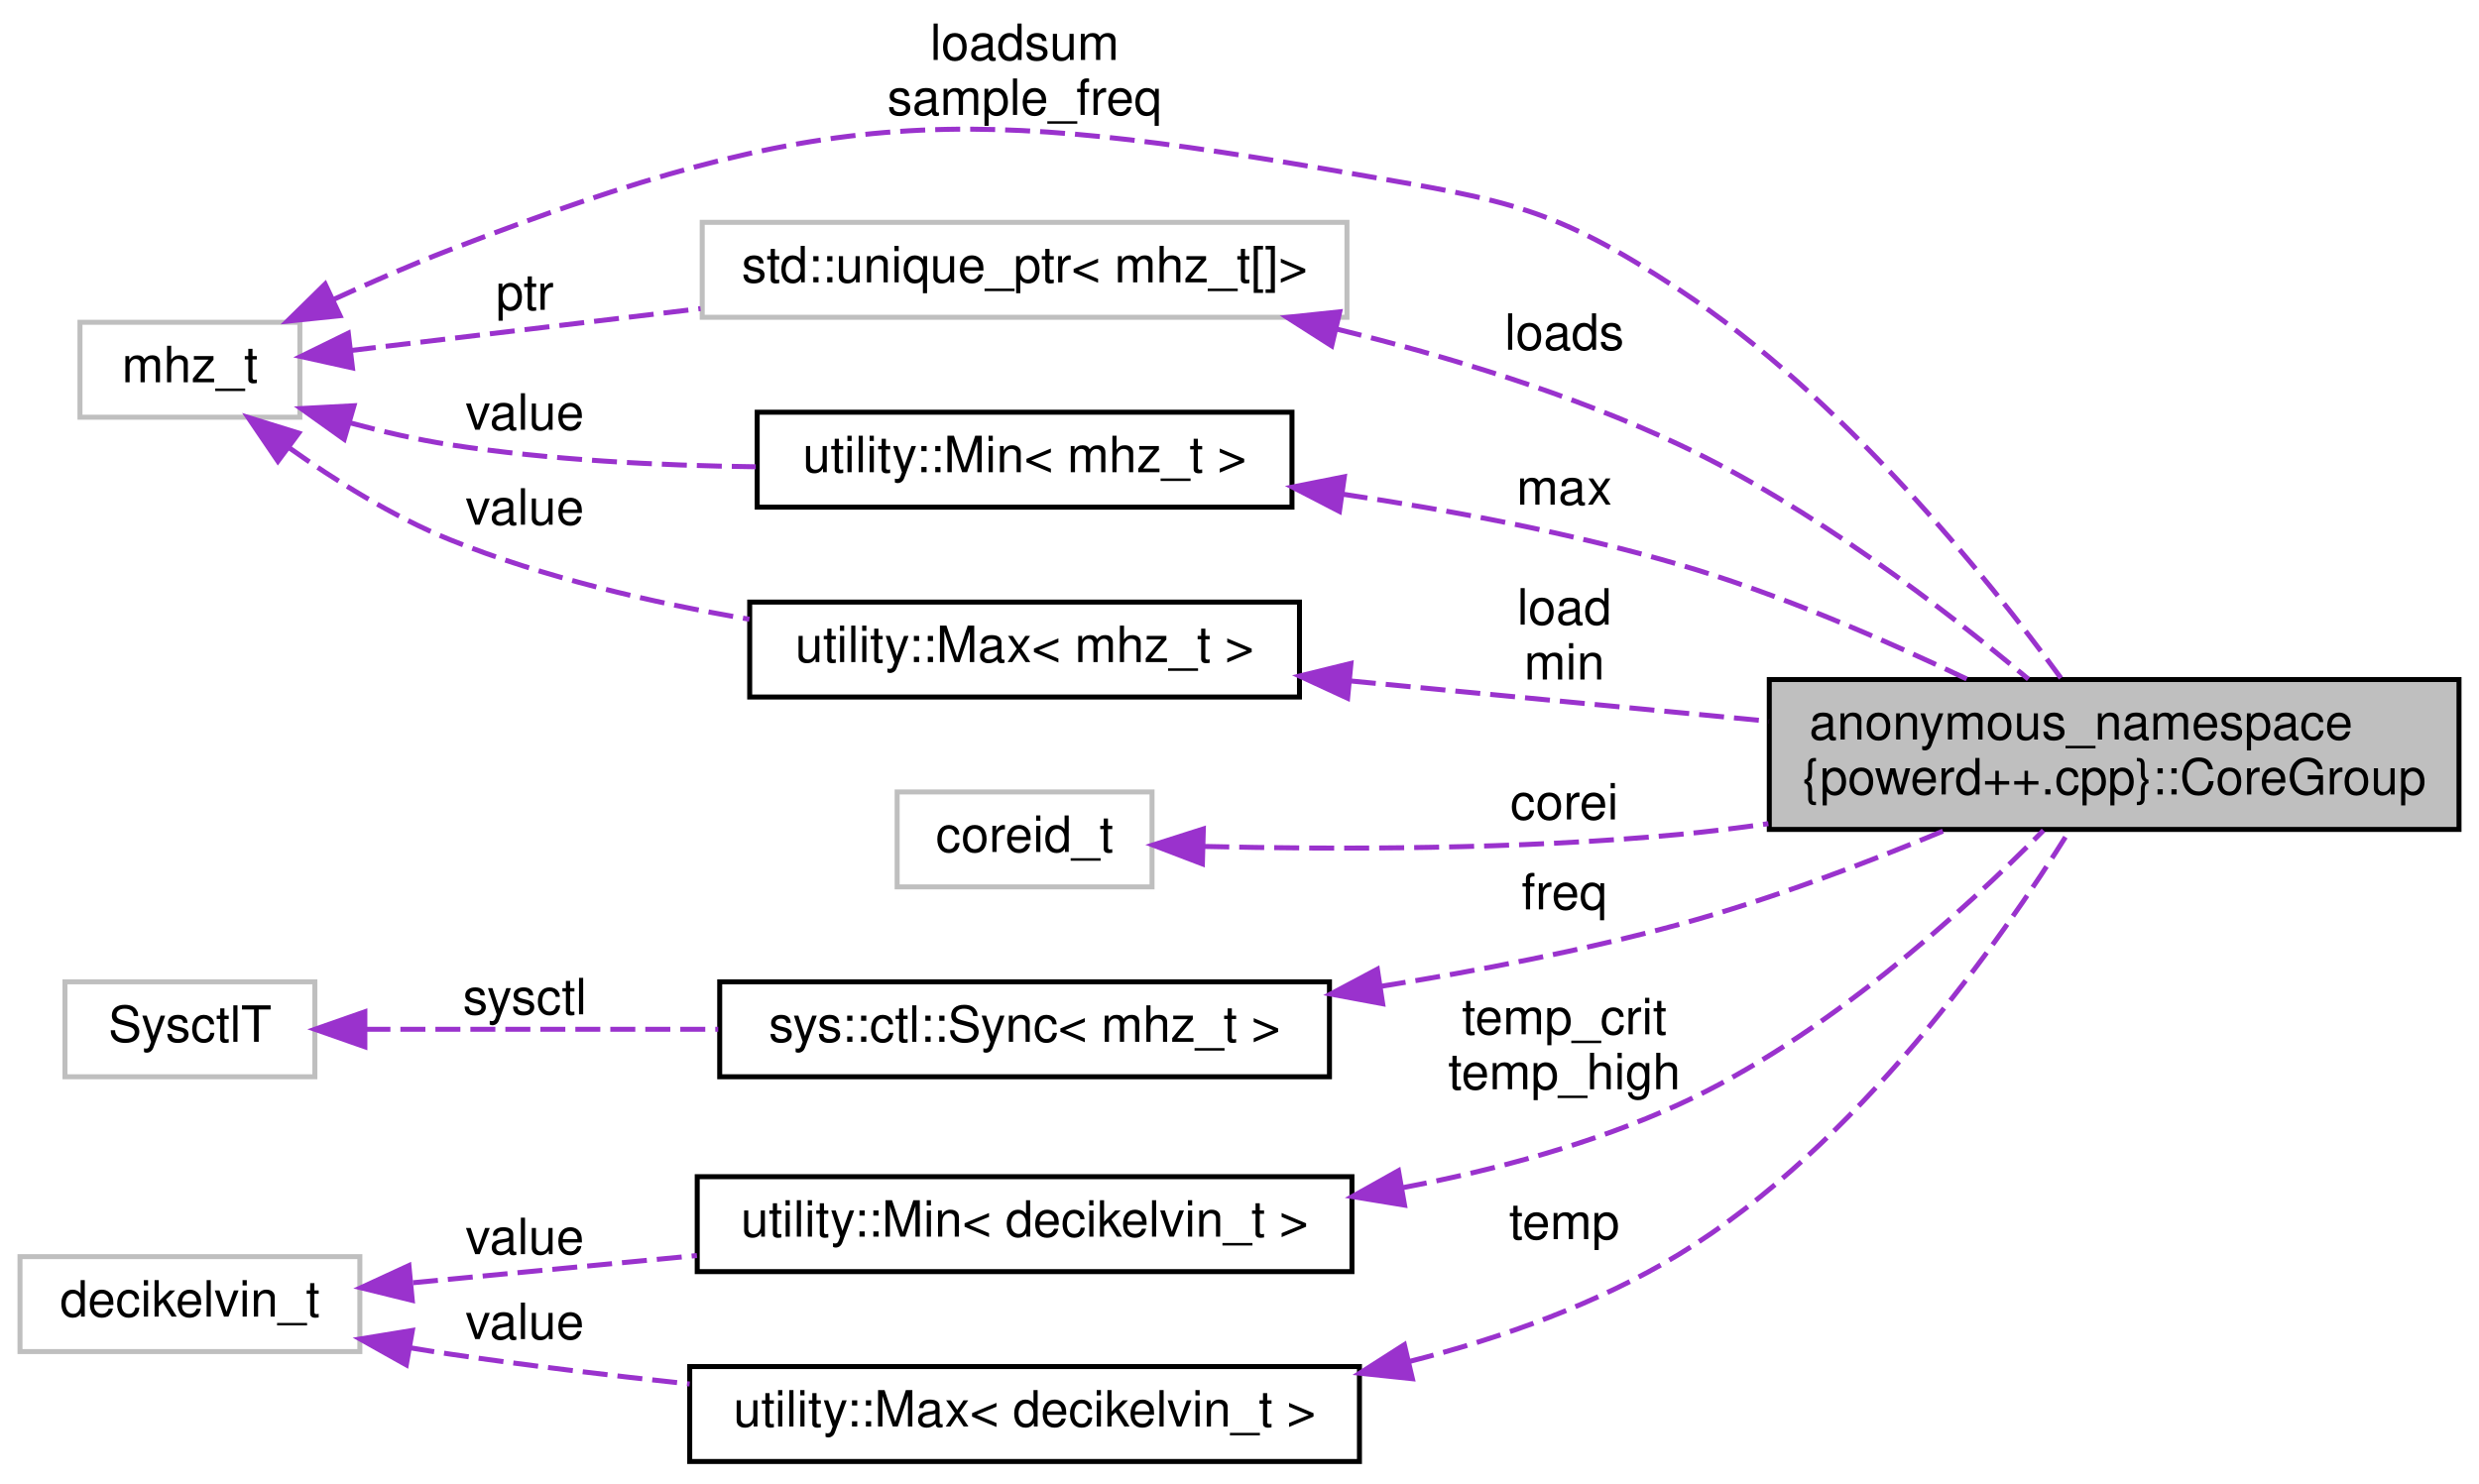
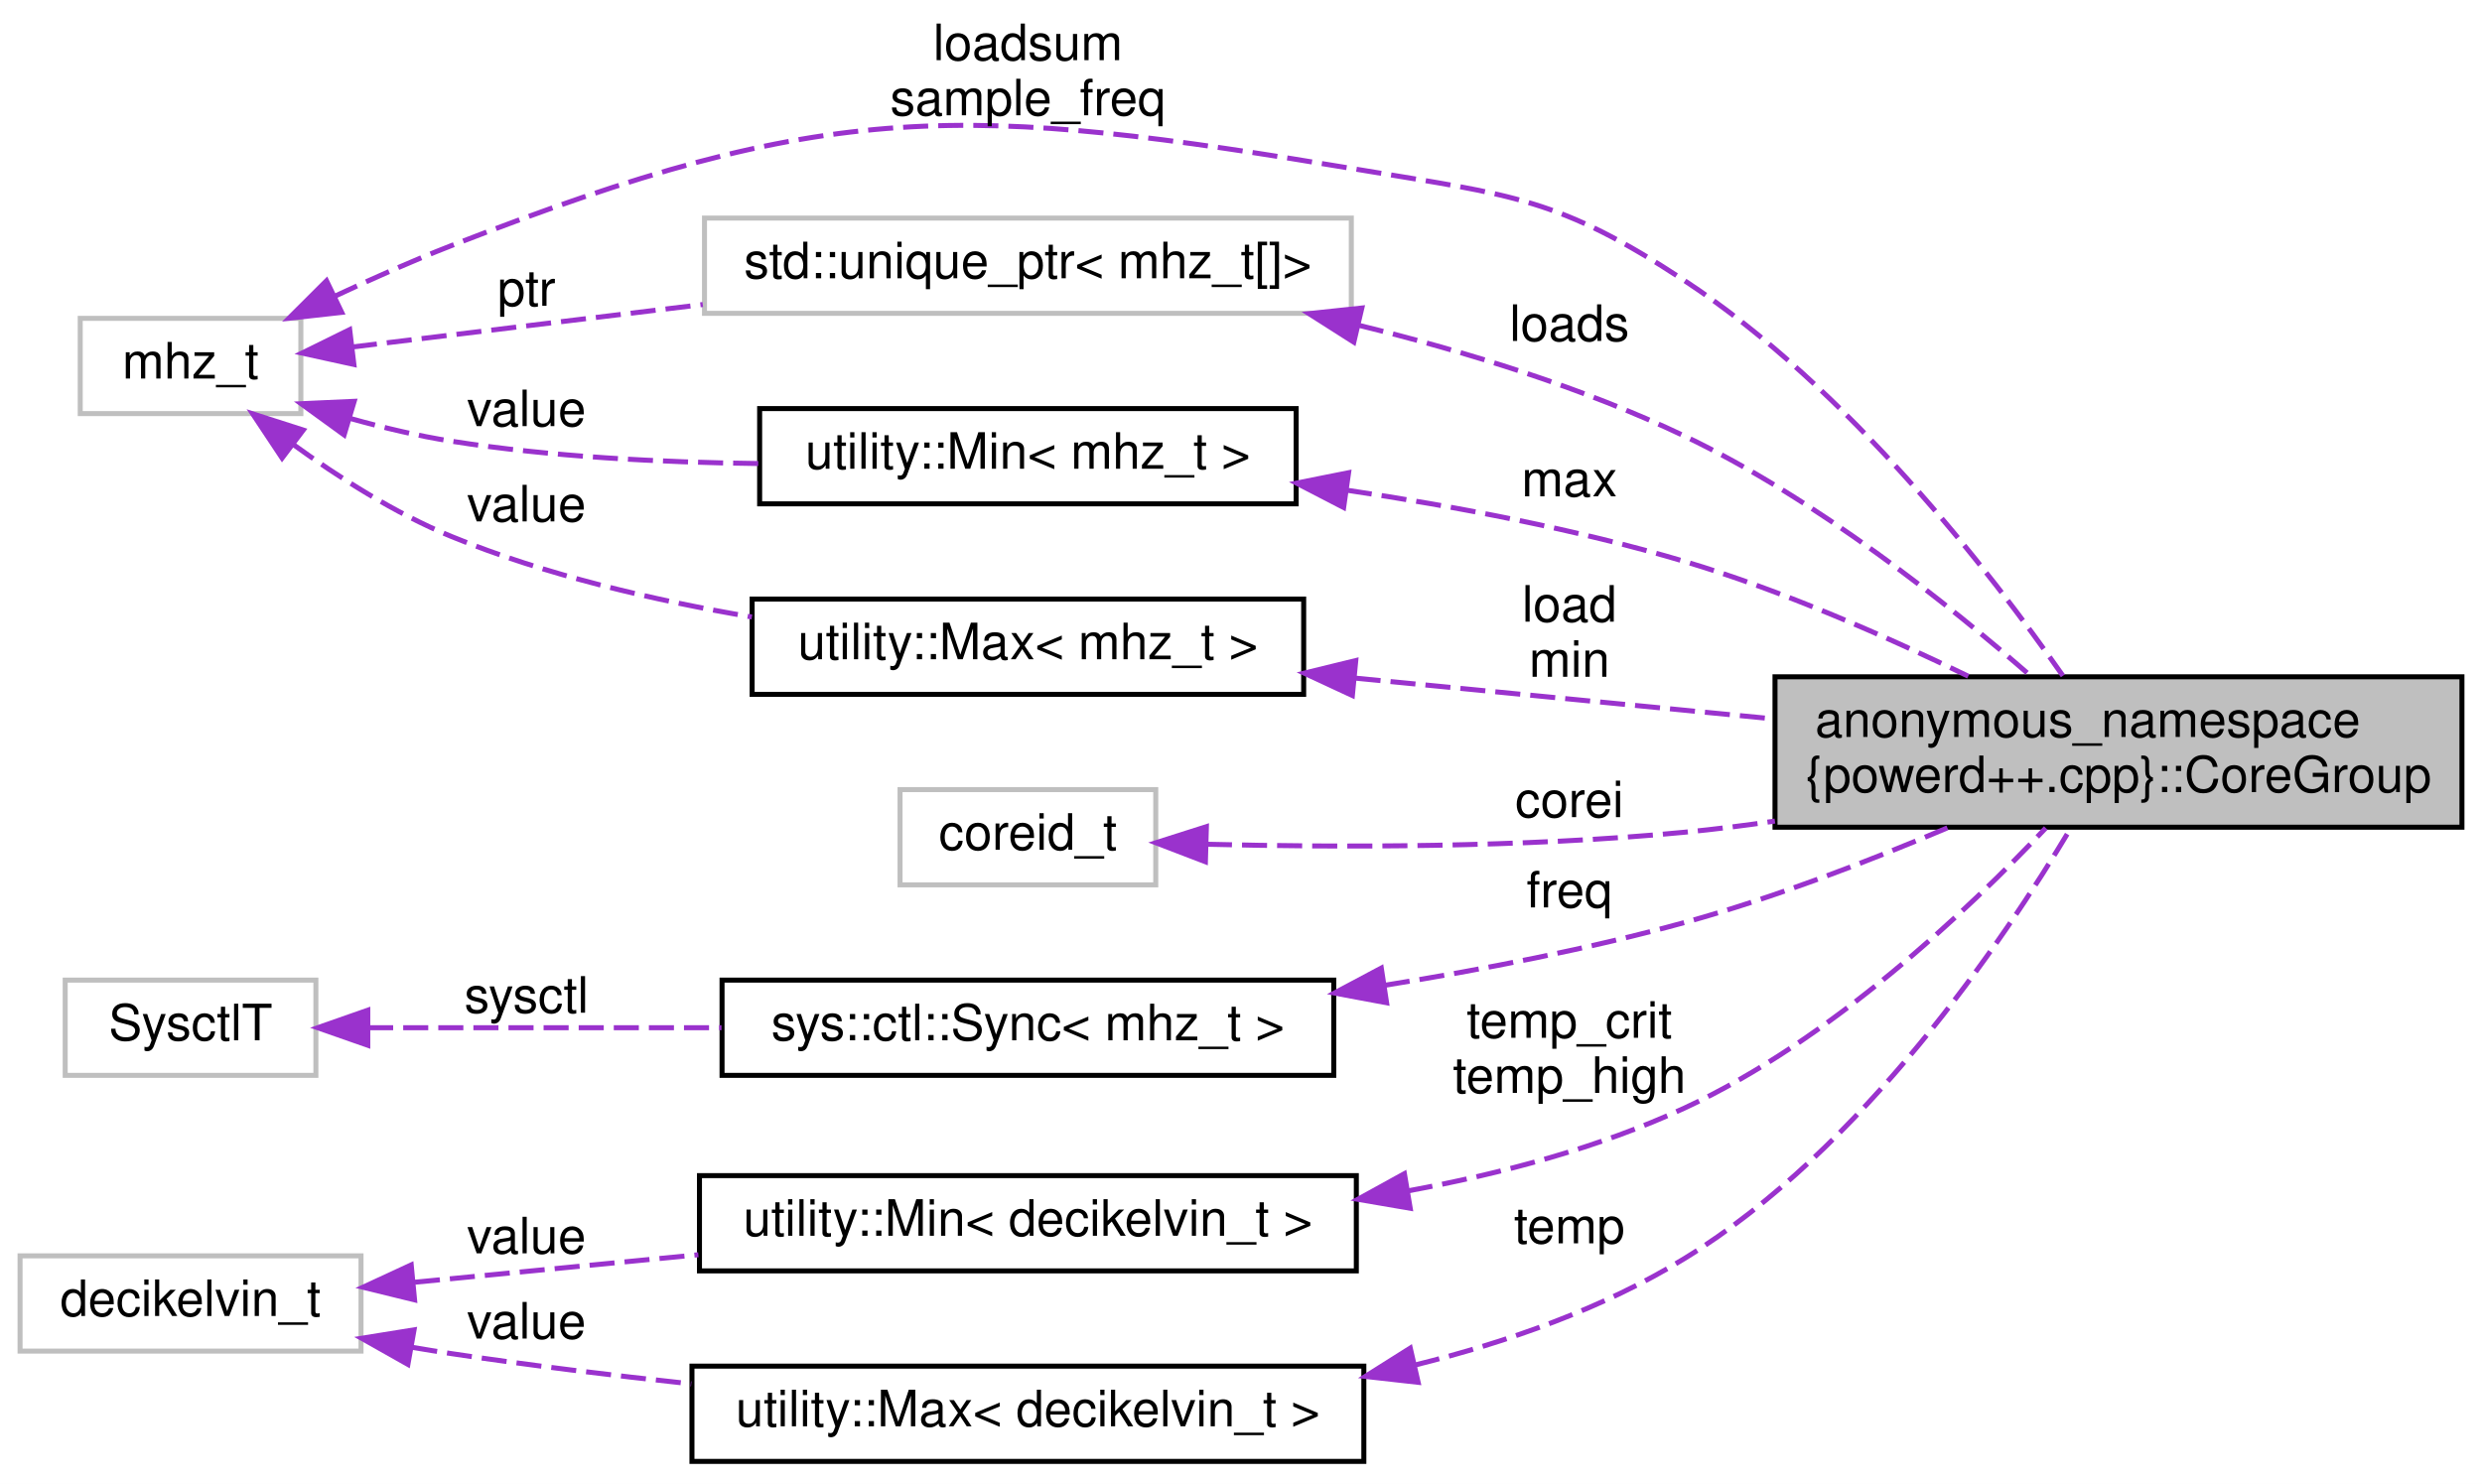
- <svg xmlns="http://www.w3.org/2000/svg" xmlns:xlink="http://www.w3.org/1999/xlink" width="496pt" height="297pt" viewBox="0.00 0.00 496.00 297.00">
-   <g id="graph0" class="graph" transform="scale(1 1) rotate(0) translate(4 293)">
-     <polygon fill="#ffffff" stroke="transparent" points="-4,4 -4,-293 492,-293 492,4 -4,4" />
+ <svg xmlns="http://www.w3.org/2000/svg" xmlns:xlink="http://www.w3.org/1999/xlink" width="495pt" height="296pt" viewBox="0.00 0.00 495.00 296.00">
+   <g id="graph0" class="graph" transform="scale(1 1) rotate(0) translate(4 292)">
+     <polygon fill="white" stroke="transparent" points="-4,4 -4,-292 491,-292 491,4 -4,4" />
    <g id="node1" class="node">
      <g id="a_node1">
        <a xlink:title="Contains the management information for a group of cores with a common clock frequency.">
-           <polygon fill="#bfbfbf" stroke="#000000" points="350,-127 350,-157 488,-157 488,-127 350,-127" />
-           <text text-anchor="start" x="358" y="-145" font-family="Helvetica,sans-Serif" font-size="10.00" fill="#000000">anonymous_namespace</text>
-           <text text-anchor="middle" x="419" y="-134" font-family="Helvetica,sans-Serif" font-size="10.00" fill="#000000">{powerd++.cpp}::CoreGroup</text>
+           <polygon fill="#bfbfbf" stroke="black" points="350,-127 350,-157 487,-157 487,-127 350,-127" />
+           <text text-anchor="start" x="358" y="-145" font-family="Helvetica" font-size="10.00">anonymous_namespace</text>
+           <text text-anchor="middle" x="418.5" y="-134" font-family="Helvetica" font-size="10.00">{powerd++.cpp}::CoreGroup</text>
        </a>
      </g>
    </g>
    <g id="node2" class="node">
      <g id="a_node2">
        <a xlink:title=" ">
-           <polygon fill="#ffffff" stroke="#bfbfbf" points="12,-209.5 12,-228.5 56,-228.5 56,-209.5 12,-209.5" />
-           <text text-anchor="middle" x="34" y="-216.5" font-family="Helvetica,sans-Serif" font-size="10.00" fill="#000000">mhz_t</text>
+           <polygon fill="white" stroke="#bfbfbf" points="12,-209.5 12,-228.5 56,-228.5 56,-209.5 12,-209.5" />
+           <text text-anchor="middle" x="34" y="-216.5" font-family="Helvetica" font-size="10.00">mhz_t</text>
        </a>
      </g>
    </g>
    <g id="edge1" class="edge">
-       <path fill="none" stroke="#9a32cd" stroke-dasharray="5,2" d="M62.604,-233.008C70.131,-236.471 78.302,-240.035 86,-243 161.739,-272.172 188.041,-271.931 268,-258 297.777,-252.812 306.748,-251.611 332,-235 364.509,-213.614 393.439,-177.677 408.346,-157.304" />
-       <polygon fill="#9a32cd" stroke="#9a32cd" points="64.035,-229.813 53.496,-228.727 61.058,-236.148 64.035,-229.813" />
-       <text text-anchor="middle" x="201" y="-281" font-family="Helvetica,sans-Serif" font-size="10.00" fill="#000000"> loadsum</text>
-       <text text-anchor="middle" x="201" y="-270" font-family="Helvetica,sans-Serif" font-size="10.00" fill="#000000">sample_freq</text>
+       <path fill="none" stroke="#9a32cd" stroke-dasharray="5,2" d="M62.66,-232.86C70.14,-236.38 78.31,-240 86,-243 161.63,-272.45 187.95,-271.38 268,-258 297.67,-253.04 306.87,-252.53 332,-236 364.62,-214.54 393.01,-177.82 407.42,-157.2" />
+       <polygon fill="#9a32cd" stroke="#9a32cd" points="64.15,-229.69 53.62,-228.52 61.12,-236 64.15,-229.69" />
+       <text text-anchor="middle" x="201" y="-280" font-family="Helvetica" font-size="10.00"> loadsum</text>
+       <text text-anchor="middle" x="201" y="-269" font-family="Helvetica" font-size="10.00">sample_freq</text>
    </g>
    <g id="node6" class="node">
      <g id="a_node6">
        <a xlink:title=" ">
-           <polygon fill="#ffffff" stroke="#bfbfbf" points="136.5,-229.5 136.5,-248.5 265.5,-248.5 265.5,-229.5 136.5,-229.5" />
-           <text text-anchor="middle" x="201" y="-236.5" font-family="Helvetica,sans-Serif" font-size="10.00" fill="#000000">std::unique_ptr&lt; mhz_t[]&gt;</text>
+           <polygon fill="white" stroke="#bfbfbf" points="136.5,-229.5 136.5,-248.5 265.5,-248.5 265.5,-229.5 136.5,-229.5" />
+           <text text-anchor="middle" x="201" y="-236.5" font-family="Helvetica" font-size="10.00">std::unique_ptr&lt; mhz_t[]&gt;</text>
        </a>
      </g>
    </g>
    <g id="edge6" class="edge">
-       <path fill="none" stroke="#9a32cd" stroke-dasharray="5,2" d="M66.212,-222.858C86.049,-225.233 112.19,-228.364 136.166,-231.236" />
-       <polygon fill="#9a32cd" stroke="#9a32cd" points="66.522,-219.37 56.176,-221.656 65.689,-226.32 66.522,-219.37" />
-       <text text-anchor="middle" x="101" y="-231" font-family="Helvetica,sans-Serif" font-size="10.00" fill="#000000"> ptr</text>
+       <path fill="none" stroke="#9a32cd" stroke-dasharray="5,2" d="M66.19,-222.78C85.93,-225.17 112.15,-228.35 136.16,-231.26" />
+       <polygon fill="#9a32cd" stroke="#9a32cd" points="66.58,-219.3 56.23,-221.57 65.74,-226.25 66.58,-219.3" />
+       <text text-anchor="middle" x="101" y="-231" font-family="Helvetica" font-size="10.00"> ptr</text>
    </g>
    <g id="node7" class="node">
      <g id="a_node7">
        <a xlink:href="classutility_1_1Min.html" target="_top" xlink:title=" ">
-           <polygon fill="#ffffff" stroke="#000000" points="147.5,-191.5 147.5,-210.5 254.5,-210.5 254.5,-191.5 147.5,-191.5" />
-           <text text-anchor="middle" x="201" y="-198.5" font-family="Helvetica,sans-Serif" font-size="10.00" fill="#000000">utility::Min&lt; mhz_t &gt;</text>
+           <polygon fill="white" stroke="black" points="147.5,-191.5 147.5,-210.5 254.5,-210.5 254.5,-191.5 147.5,-191.5" />
+           <text text-anchor="middle" x="201" y="-198.5" font-family="Helvetica" font-size="10.00">utility::Min&lt; mhz_t &gt;</text>
        </a>
      </g>
    </g>
    <g id="edge8" class="edge">
-       <path fill="none" stroke="#9a32cd" stroke-dasharray="5,2" d="M66.108,-208.36C72.624,-206.592 79.48,-205.008 86,-204 105.836,-200.932 127.821,-199.81 147.211,-199.58" />
-       <polygon fill="#9a32cd" stroke="#9a32cd" points="64.866,-205.076 56.244,-211.233 66.824,-211.797 64.866,-205.076" />
-       <text text-anchor="middle" x="101" y="-207" font-family="Helvetica,sans-Serif" font-size="10.00" fill="#000000"> value</text>
+       <path fill="none" stroke="#9a32cd" stroke-dasharray="5,2" d="M65.94,-208.51C72.49,-206.68 79.42,-205.04 86,-204 105.85,-200.87 127.88,-199.76 147.24,-199.54" />
+       <polygon fill="#9a32cd" stroke="#9a32cd" points="64.63,-205.25 56.06,-211.47 66.64,-211.95 64.63,-205.25" />
+       <text text-anchor="middle" x="101" y="-207" font-family="Helvetica" font-size="10.00"> value</text>
    </g>
    <g id="node10" class="node">
      <g id="a_node10">
        <a xlink:href="classutility_1_1Max.html" target="_top" xlink:title=" ">
-           <polygon fill="#ffffff" stroke="#000000" points="146,-153.5 146,-172.5 256,-172.5 256,-153.5 146,-153.5" />
-           <text text-anchor="middle" x="201" y="-160.5" font-family="Helvetica,sans-Serif" font-size="10.00" fill="#000000">utility::Max&lt; mhz_t &gt;</text>
+           <polygon fill="white" stroke="black" points="146,-153.5 146,-172.5 256,-172.5 256,-153.5 146,-153.5" />
+           <text text-anchor="middle" x="201" y="-160.5" font-family="Helvetica" font-size="10.00">utility::Max&lt; mhz_t &gt;</text>
        </a>
      </g>
    </g>
    <g id="edge12" class="edge">
-       <path fill="none" stroke="#9a32cd" stroke-dasharray="5,2" d="M53.806,-203.417C63.107,-196.812 74.632,-189.594 86,-185 104.847,-177.384 126.517,-172.361 145.929,-169.067" />
-       <polygon fill="#9a32cd" stroke="#9a32cd" points="51.602,-200.694 45.647,-209.458 55.767,-206.32 51.602,-200.694" />
-       <text text-anchor="middle" x="101" y="-188" font-family="Helvetica,sans-Serif" font-size="10.00" fill="#000000"> value</text>
+       <path fill="none" stroke="#9a32cd" stroke-dasharray="5,2" d="M54.39,-203.41C63.5,-196.81 74.81,-189.59 86,-185 104.83,-177.27 126.55,-172.22 145.95,-168.93" />
+       <polygon fill="#9a32cd" stroke="#9a32cd" points="52.26,-200.63 46.39,-209.46 56.48,-206.22 52.26,-200.63" />
+       <text text-anchor="middle" x="101" y="-188" font-family="Helvetica" font-size="10.00"> value</text>
    </g>
    <g id="node3" class="node">
      <g id="a_node3">
        <a xlink:title=" ">
-           <polygon fill="#ffffff" stroke="#bfbfbf" points="175.5,-115.5 175.5,-134.5 226.5,-134.5 226.5,-115.5 175.5,-115.5" />
-           <text text-anchor="middle" x="201" y="-122.5" font-family="Helvetica,sans-Serif" font-size="10.00" fill="#000000">coreid_t</text>
+           <polygon fill="white" stroke="#bfbfbf" points="175.5,-115.5 175.5,-134.5 226.5,-134.5 226.5,-115.5 175.5,-115.5" />
+           <text text-anchor="middle" x="201" y="-122.5" font-family="Helvetica" font-size="10.00">coreid_t</text>
        </a>
      </g>
    </g>
    <g id="edge2" class="edge">
-       <path fill="none" stroke="#9a32cd" stroke-dasharray="5,2" d="M236.947,-123.594C263.317,-122.971 299.961,-122.955 332,-126 337.81,-126.552 343.812,-127.293 349.82,-128.154" />
-       <polygon fill="#9a32cd" stroke="#9a32cd" points="236.57,-120.103 226.671,-123.88 236.765,-127.1 236.57,-120.103" />
-       <text text-anchor="middle" x="309" y="-129" font-family="Helvetica,sans-Serif" font-size="10.00" fill="#000000"> corei</text>
+       <path fill="none" stroke="#9a32cd" stroke-dasharray="5,2" d="M236.7,-123.6C262.94,-122.95 299.82,-122.89 332,-126 337.86,-126.57 343.92,-127.33 349.98,-128.22" />
+       <polygon fill="#9a32cd" stroke="#9a32cd" points="236.4,-120.11 226.51,-123.9 236.6,-127.11 236.4,-120.11" />
+       <text text-anchor="middle" x="309" y="-129" font-family="Helvetica" font-size="10.00"> corei</text>
    </g>
    <g id="node4" class="node">
      <g id="a_node4">
        <a xlink:href="classsys_1_1ctl_1_1Sync.html" target="_top" xlink:title=" ">
-           <polygon fill="#ffffff" stroke="#000000" points="140,-77.5 140,-96.5 262,-96.5 262,-77.5 140,-77.5" />
-           <text text-anchor="middle" x="201" y="-84.5" font-family="Helvetica,sans-Serif" font-size="10.00" fill="#000000">sys::ctl::Sync&lt; mhz_t &gt;</text>
+           <polygon fill="white" stroke="black" points="140,-77.5 140,-96.5 262,-96.5 262,-77.5 140,-77.5" />
+           <text text-anchor="middle" x="201" y="-84.5" font-family="Helvetica" font-size="10.00">sys::ctl::Sync&lt; mhz_t &gt;</text>
        </a>
      </g>
    </g>
    <g id="edge3" class="edge">
-       <path fill="none" stroke="#9a32cd" stroke-dasharray="5,2" d="M272.29,-95.599C291.827,-98.72 312.885,-102.797 332,-108 349.994,-112.898 369.378,-120.257 385.272,-126.877" />
-       <polygon fill="#9a32cd" stroke="#9a32cd" points="272.646,-92.113 262.23,-94.053 271.583,-99.032 272.646,-92.113" />
-       <text text-anchor="middle" x="309" y="-111" font-family="Helvetica,sans-Serif" font-size="10.00" fill="#000000"> freq</text>
+       <path fill="none" stroke="#9a32cd" stroke-dasharray="5,2" d="M272.19,-95.47C291.74,-98.6 312.86,-102.72 332,-108 349.71,-112.89 368.76,-120.25 384.38,-126.87" />
+       <polygon fill="#9a32cd" stroke="#9a32cd" points="272.54,-91.98 262.13,-93.92 271.48,-98.9 272.54,-91.98" />
+       <text text-anchor="middle" x="309" y="-111" font-family="Helvetica" font-size="10.00"> freq</text>
    </g>
    <g id="node5" class="node">
      <g id="a_node5">
        <a xlink:title=" ">
-           <polygon fill="#ffffff" stroke="#bfbfbf" points="9,-77.5 9,-96.5 59,-96.5 59,-77.5 9,-77.5" />
-           <text text-anchor="middle" x="34" y="-84.5" font-family="Helvetica,sans-Serif" font-size="10.00" fill="#000000">SysctlT</text>
+           <polygon fill="white" stroke="#bfbfbf" points="9,-77.5 9,-96.5 59,-96.5 59,-77.5 9,-77.5" />
+           <text text-anchor="middle" x="34" y="-84.5" font-family="Helvetica" font-size="10.00">SysctlT</text>
        </a>
      </g>
    </g>
    <g id="edge4" class="edge">
-       <path fill="none" stroke="#9a32cd" stroke-dasharray="5,2" d="M69.112,-87C89.563,-87 115.928,-87 139.703,-87" />
-       <polygon fill="#9a32cd" stroke="#9a32cd" points="69.002,-83.5 59.002,-87 69.002,-90.5 69.002,-83.5" />
-       <text text-anchor="middle" x="101" y="-90" font-family="Helvetica,sans-Serif" font-size="10.00" fill="#000000"> sysctl</text>
+       <path fill="none" stroke="#9a32cd" stroke-dasharray="5,2" d="M69.41,-87C89.78,-87 116.17,-87 139.89,-87" />
+       <polygon fill="#9a32cd" stroke="#9a32cd" points="69.35,-83.5 59.35,-87 69.35,-90.5 69.35,-83.5" />
+       <text text-anchor="middle" x="101" y="-90" font-family="Helvetica" font-size="10.00"> sysctl</text>
    </g>
    <g id="edge5" class="edge">
-       <path fill="none" stroke="#9a32cd" stroke-dasharray="5,2" d="M263.53,-227.119C285.762,-221.653 310.576,-214.089 332,-204 358.344,-191.594 385.097,-171.086 401.85,-157.079" />
-       <polygon fill="#9a32cd" stroke="#9a32cd" points="262.446,-223.779 253.518,-229.485 264.055,-230.592 262.446,-223.779" />
-       <text text-anchor="middle" x="309" y="-223" font-family="Helvetica,sans-Serif" font-size="10.00" fill="#000000"> loads</text>
+       <path fill="none" stroke="#9a32cd" stroke-dasharray="5,2" d="M267.01,-227.11C288.33,-221.88 311.74,-214.67 332,-205 358.29,-192.45 384.7,-171.39 401.06,-157.11" />
+       <polygon fill="#9a32cd" stroke="#9a32cd" points="266,-223.75 257.06,-229.44 267.6,-230.56 266,-223.75" />
+       <text text-anchor="middle" x="309" y="-224" font-family="Helvetica" font-size="10.00"> loads</text>
    </g>
    <g id="edge7" class="edge">
-       <path fill="none" stroke="#9a32cd" stroke-dasharray="5,2" d="M264.652,-194.094C286.289,-190.88 310.44,-186.326 332,-180 351.769,-174.2 372.975,-165.004 389.501,-157.112" />
-       <polygon fill="#9a32cd" stroke="#9a32cd" points="263.992,-190.652 254.582,-195.522 264.975,-197.583 263.992,-190.652" />
-       <text text-anchor="middle" x="309" y="-192" font-family="Helvetica,sans-Serif" font-size="10.00" fill="#000000"> max</text>
+       <path fill="none" stroke="#9a32cd" stroke-dasharray="5,2" d="M264.62,-194.22C286.24,-191 310.43,-186.42 332,-180 351.46,-174.21 372.3,-165.01 388.54,-157.12" />
+       <polygon fill="#9a32cd" stroke="#9a32cd" points="263.97,-190.77 254.56,-195.64 264.96,-197.71 263.97,-190.77" />
+       <text text-anchor="middle" x="309" y="-193" font-family="Helvetica" font-size="10.00"> max</text>
    </g>
    <g id="node8" class="node">
      <g id="a_node8">
        <a xlink:href="classutility_1_1Min.html" target="_top" xlink:title=" ">
-           <polygon fill="#ffffff" stroke="#000000" points="135.5,-38.5 135.5,-57.5 266.5,-57.5 266.5,-38.5 135.5,-38.5" />
-           <text text-anchor="middle" x="201" y="-45.5" font-family="Helvetica,sans-Serif" font-size="10.00" fill="#000000">utility::Min&lt; decikelvin_t &gt;</text>
+           <polygon fill="white" stroke="black" points="135.5,-38.5 135.5,-57.5 266.5,-57.5 266.5,-38.5 135.5,-38.5" />
+           <text text-anchor="middle" x="201" y="-45.5" font-family="Helvetica" font-size="10.00">utility::Min&lt; decikelvin_t &gt;</text>
        </a>
      </g>
    </g>
    <g id="edge9" class="edge">
-       <path fill="none" stroke="#9a32cd" stroke-dasharray="5,2" d="M276.535,-55.278C295.222,-58.834 314.804,-64.126 332,-72 361.084,-85.316 388.818,-110.546 404.861,-126.801" />
-       <polygon fill="#9a32cd" stroke="#9a32cd" points="277.02,-51.809 266.565,-53.523 275.807,-58.703 277.02,-51.809" />
-       <text text-anchor="middle" x="309" y="-86" font-family="Helvetica,sans-Serif" font-size="10.00" fill="#000000"> temp_crit</text>
-       <text text-anchor="middle" x="309" y="-75" font-family="Helvetica,sans-Serif" font-size="10.00" fill="#000000">temp_high</text>
+       <path fill="none" stroke="#9a32cd" stroke-dasharray="5,2" d="M276.75,-54.45C295.38,-57.87 314.9,-63.07 332,-71 361.06,-84.47 388.38,-110.32 404,-126.84" />
+       <polygon fill="#9a32cd" stroke="#9a32cd" points="277.25,-50.99 266.81,-52.78 276.09,-57.89 277.25,-50.99" />
+       <text text-anchor="middle" x="309" y="-85" font-family="Helvetica" font-size="10.00"> temp_crit</text>
+       <text text-anchor="middle" x="309" y="-74" font-family="Helvetica" font-size="10.00">temp_high</text>
    </g>
    <g id="node9" class="node">
      <g id="a_node9">
        <a xlink:title=" ">
-           <polygon fill="#ffffff" stroke="#bfbfbf" points="0,-22.5 0,-41.5 68,-41.5 68,-22.5 0,-22.5" />
-           <text text-anchor="middle" x="34" y="-29.5" font-family="Helvetica,sans-Serif" font-size="10.00" fill="#000000">decikelvin_t</text>
+           <polygon fill="white" stroke="#bfbfbf" points="0,-22.5 0,-41.5 68,-41.5 68,-22.5 0,-22.5" />
+           <text text-anchor="middle" x="34" y="-29.5" font-family="Helvetica" font-size="10.00">decikelvin_t</text>
        </a>
      </g>
    </g>
    <g id="edge10" class="edge">
-       <path fill="none" stroke="#9a32cd" stroke-dasharray="5,2" d="M78.638,-36.277C96.068,-37.947 116.407,-39.895 135.44,-41.719" />
-       <polygon fill="#9a32cd" stroke="#9a32cd" points="78.486,-32.746 68.198,-35.276 77.819,-39.714 78.486,-32.746" />
-       <text text-anchor="middle" x="101" y="-42" font-family="Helvetica,sans-Serif" font-size="10.00" fill="#000000"> value</text>
+       <path fill="none" stroke="#9a32cd" stroke-dasharray="5,2" d="M78.75,-36.24C96.07,-37.92 116.33,-39.89 135.28,-41.72" />
+       <polygon fill="#9a32cd" stroke="#9a32cd" points="78.68,-32.72 68.39,-35.24 78.01,-39.69 78.68,-32.72" />
+       <text text-anchor="middle" x="101" y="-42" font-family="Helvetica" font-size="10.00"> value</text>
    </g>
    <g id="node11" class="node">
      <g id="a_node11">
        <a xlink:href="classutility_1_1Max.html" target="_top" xlink:title=" ">
-           <polygon fill="#ffffff" stroke="#000000" points="134,-.5 134,-19.5 268,-19.5 268,-.5 134,-.5" />
-           <text text-anchor="middle" x="201" y="-7.5" font-family="Helvetica,sans-Serif" font-size="10.00" fill="#000000">utility::Max&lt; decikelvin_t &gt;</text>
+           <polygon fill="white" stroke="black" points="134,-0.5 134,-19.5 268,-19.5 268,-0.5 134,-0.5" />
+           <text text-anchor="middle" x="201" y="-7.5" font-family="Helvetica" font-size="10.00">utility::Max&lt; decikelvin_t &gt;</text>
        </a>
      </g>
    </g>
    <g id="edge14" class="edge">
-       <path fill="none" stroke="#9a32cd" stroke-dasharray="5,2" d="M77.928,-23.277C80.656,-22.821 83.363,-22.39 86,-22 101.489,-19.707 118.215,-17.697 133.987,-16.011" />
-       <polygon fill="#9a32cd" stroke="#9a32cd" points="77.294,-19.835 68.053,-25.017 78.509,-26.728 77.294,-19.835" />
-       <text text-anchor="middle" x="101" y="-25" font-family="Helvetica,sans-Serif" font-size="10.00" fill="#000000"> value</text>
+       <path fill="none" stroke="#9a32cd" stroke-dasharray="5,2" d="M78.24,-23.25C80.86,-22.8 83.46,-22.38 86,-22 101.45,-19.68 118.14,-17.65 133.86,-15.96" />
+       <polygon fill="#9a32cd" stroke="#9a32cd" points="77.35,-19.85 68.12,-25.06 78.58,-26.74 77.35,-19.85" />
+       <text text-anchor="middle" x="101" y="-25" font-family="Helvetica" font-size="10.00"> value</text>
    </g>
    <g id="edge11" class="edge">
-       <path fill="none" stroke="#9a32cd" stroke-dasharray="5,2" d="M266.286,-156.711C292.677,-154.169 323.167,-151.232 349.93,-148.654" />
-       <polygon fill="#9a32cd" stroke="#9a32cd" points="265.629,-153.258 256.011,-157.701 266.3,-160.226 265.629,-153.258" />
-       <text text-anchor="middle" x="309" y="-168" font-family="Helvetica,sans-Serif" font-size="10.00" fill="#000000"> load</text>
-       <text text-anchor="middle" x="309" y="-157" font-family="Helvetica,sans-Serif" font-size="10.00" fill="#000000">min</text>
+       <path fill="none" stroke="#9a32cd" stroke-dasharray="5,2" d="M266.35,-156.73C292.69,-154.16 323.18,-151.19 349.85,-148.59" />
+       <polygon fill="#9a32cd" stroke="#9a32cd" points="265.71,-153.27 256.1,-157.73 266.39,-160.24 265.71,-153.27" />
+       <text text-anchor="middle" x="309" y="-168" font-family="Helvetica" font-size="10.00"> load</text>
+       <text text-anchor="middle" x="309" y="-157" font-family="Helvetica" font-size="10.00">min</text>
    </g>
    <g id="edge13" class="edge">
-       <path fill="none" stroke="#9a32cd" stroke-dasharray="5,2" d="M277.995,-20.519C296.568,-25.244 315.73,-32.088 332,-42 367.57,-63.671 396.332,-104.687 410.132,-126.86" />
-       <polygon fill="#9a32cd" stroke="#9a32cd" points="278.595,-17.065 268.058,-18.171 276.986,-23.877 278.595,-17.065" />
-       <text text-anchor="middle" x="309" y="-45" font-family="Helvetica,sans-Serif" font-size="10.00" fill="#000000"> temp</text>
+       <path fill="none" stroke="#9a32cd" stroke-dasharray="5,2" d="M278.2,-19.72C296.72,-24.31 315.83,-31.06 332,-41 367.42,-62.78 395.5,-104.25 408.91,-126.68" />
+       <polygon fill="#9a32cd" stroke="#9a32cd" points="278.83,-16.27 268.3,-17.45 277.26,-23.1 278.83,-16.27" />
+       <text text-anchor="middle" x="309" y="-44" font-family="Helvetica" font-size="10.00"> temp</text>
    </g>
  </g>
</svg>
